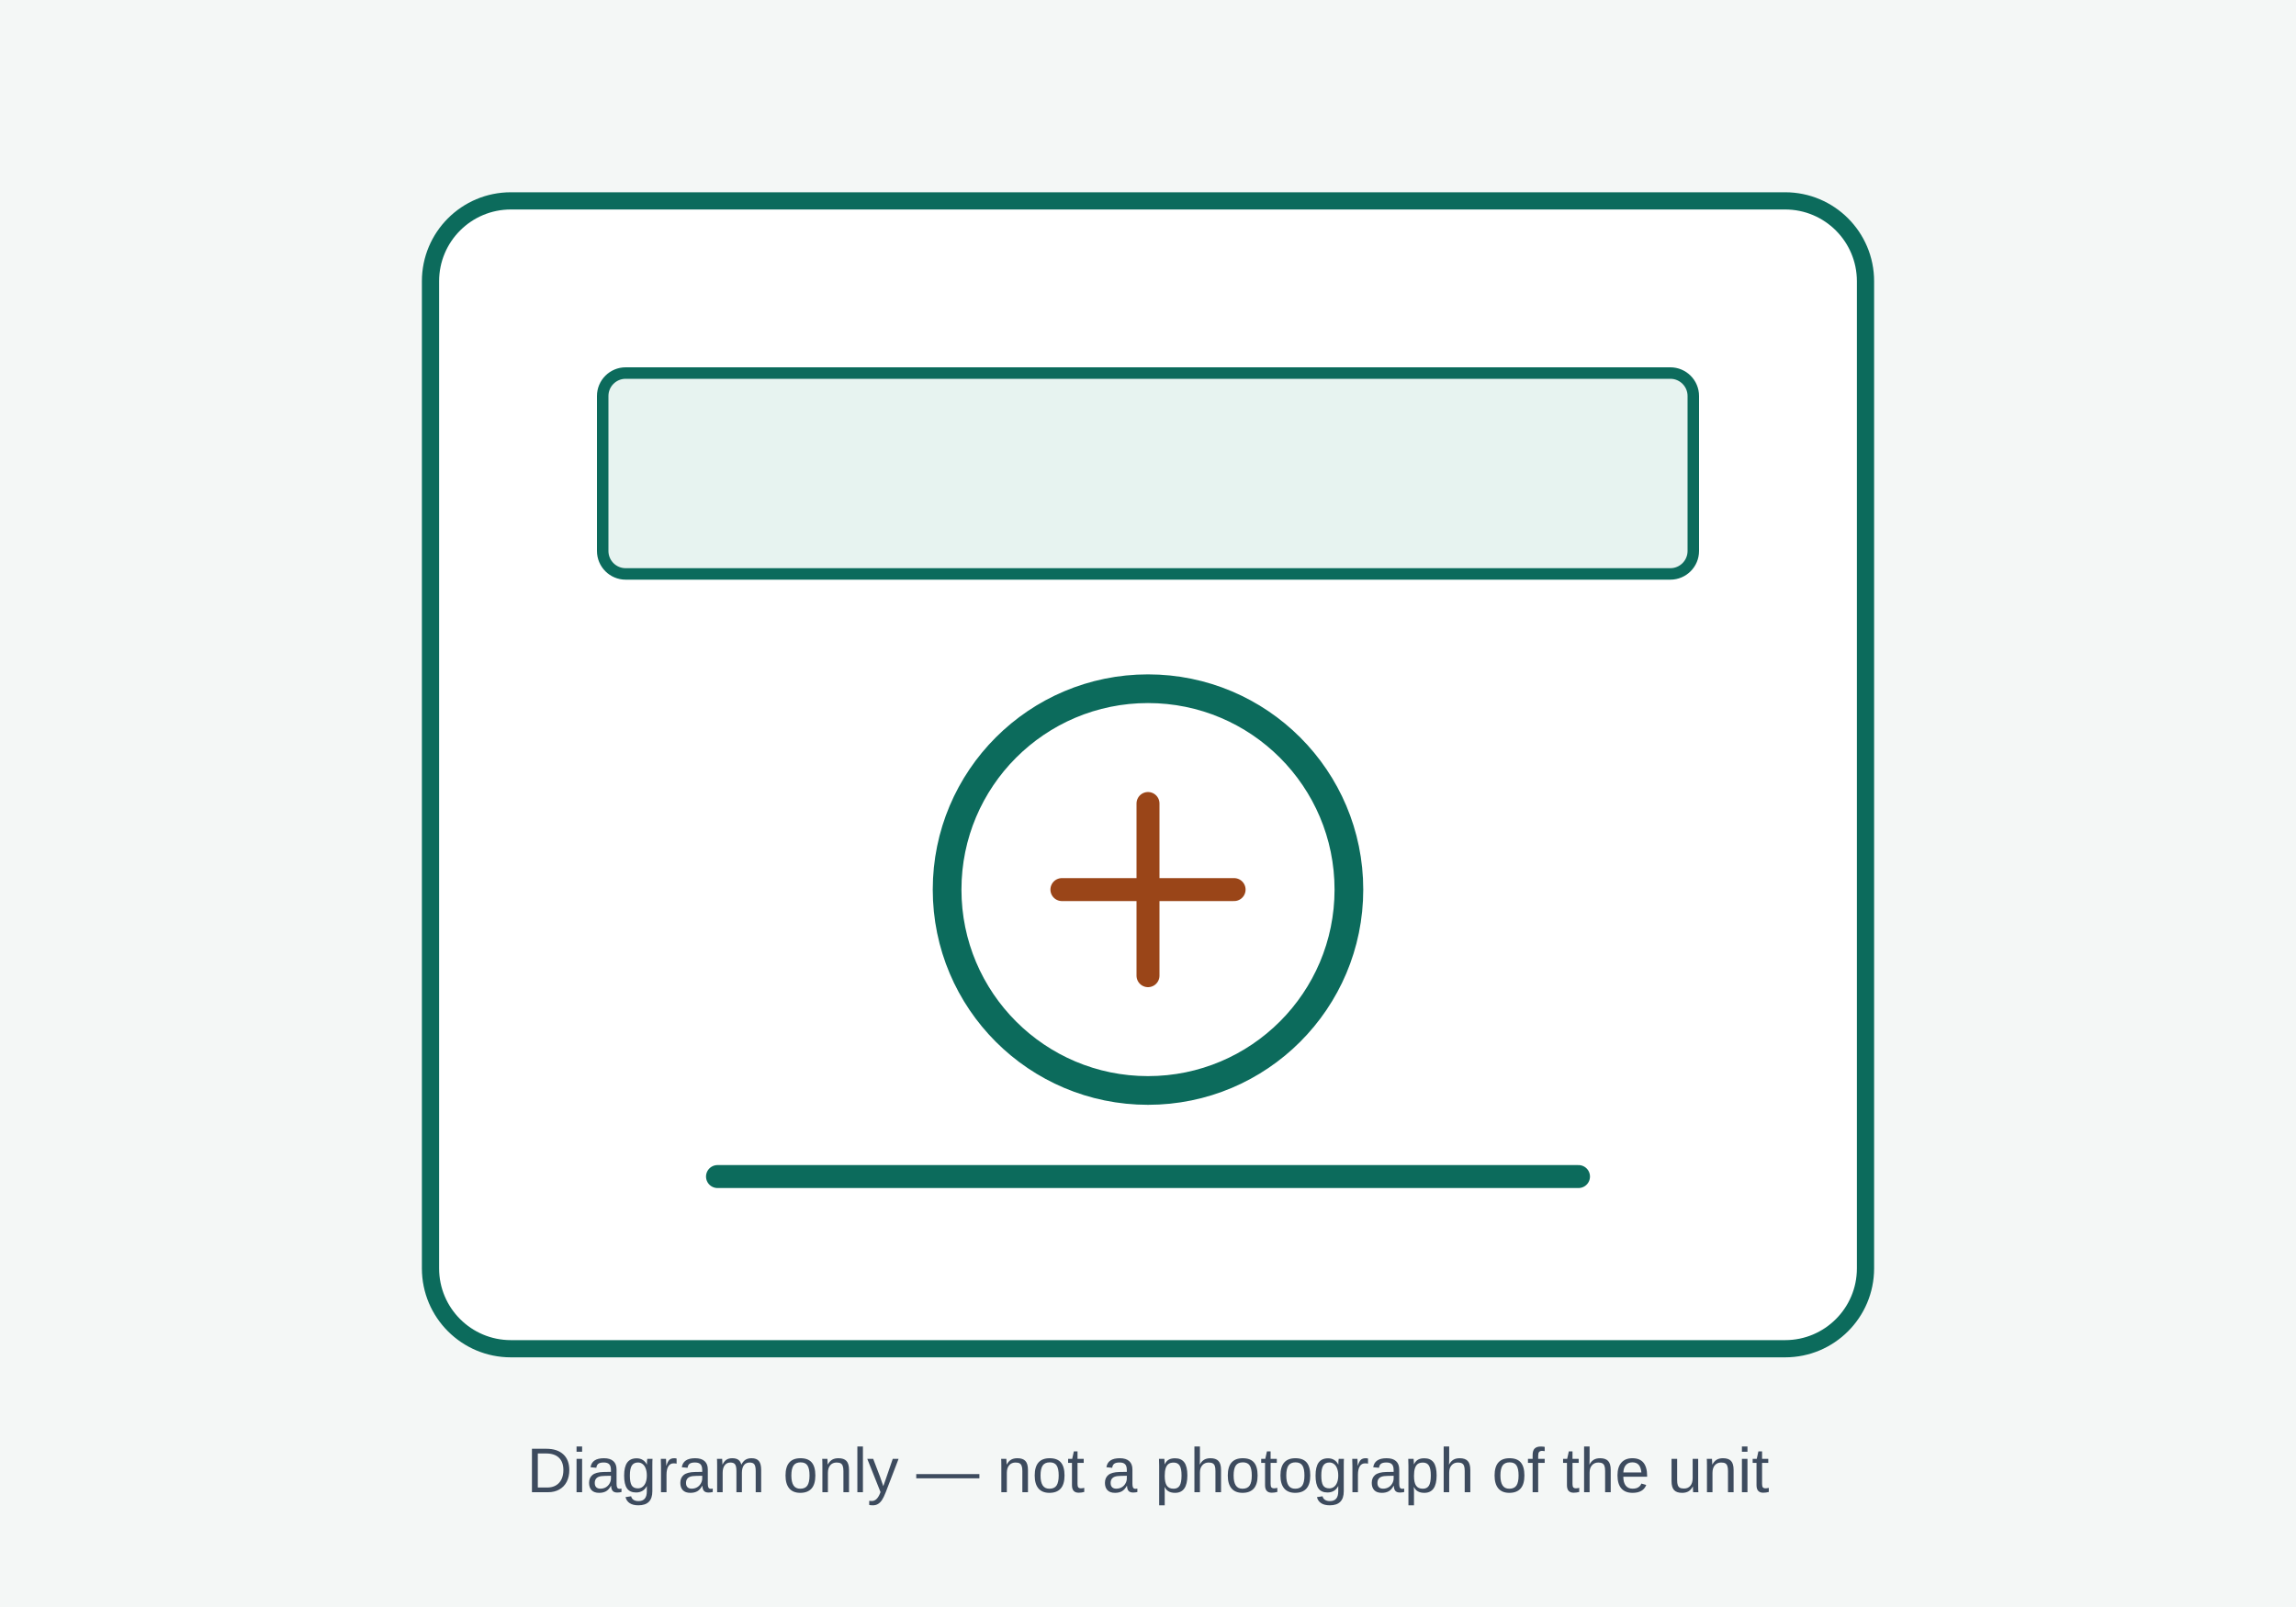
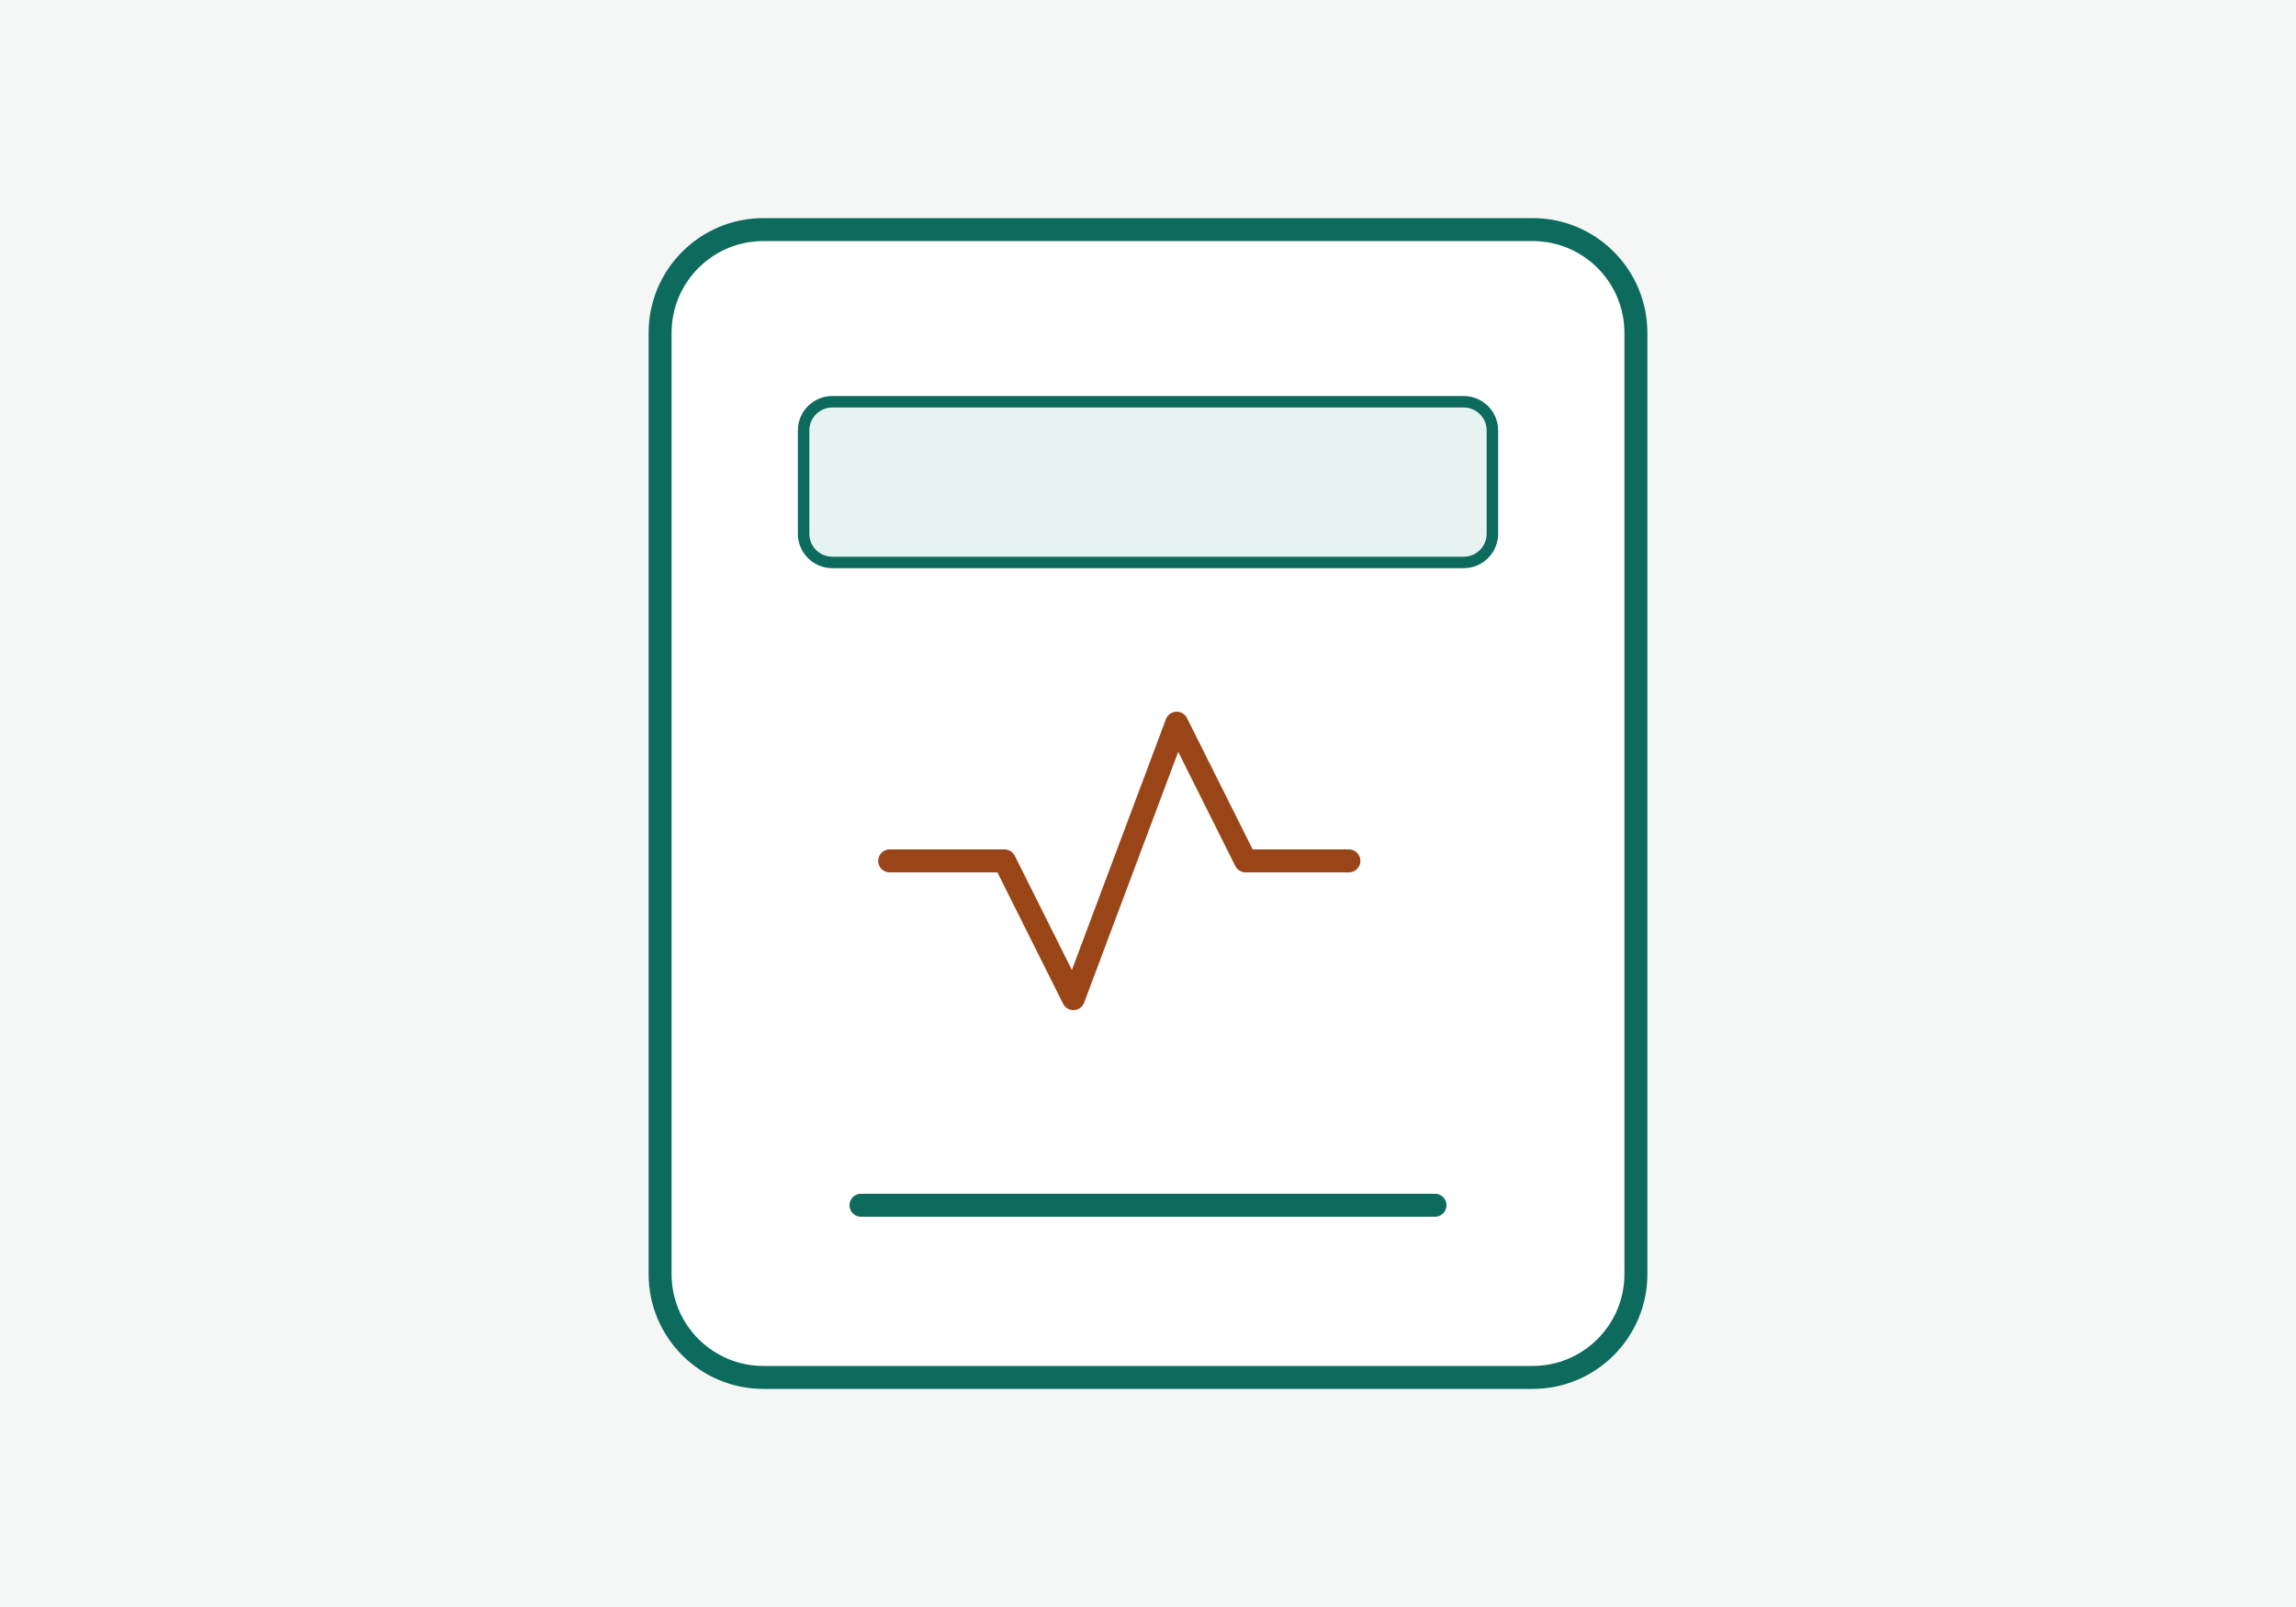
<svg xmlns="http://www.w3.org/2000/svg" viewBox="0 0 800 560" role="img">
  <rect width="800" height="560" fill="#f4f7f6" />
-   <rect x="150" y="70" width="500" height="400" rx="28" fill="#fff" stroke="#0c6b5c" stroke-width="6" />
-   <rect x="210" y="130" width="380" height="70" rx="8" fill="#e7f3f0" stroke="#0c6b5c" stroke-width="4" />
-   <circle cx="400" cy="310" r="70" fill="none" stroke="#0c6b5c" stroke-width="10" />
-   <path d="M370 310 h60 M400 280 v60" stroke="#9a4518" stroke-width="8" stroke-linecap="round" />
-   <path d="M250 410 h300" stroke="#0c6b5c" stroke-width="8" stroke-linecap="round" />
-   <text x="400" y="520" text-anchor="middle" font-family="Outfit, Arial, sans-serif" font-size="22" fill="#3d4b5e">Diagram only — not a photograph of the unit</text>
+   <rect x="230" y="80" width="340" height="400" rx="36" fill="#fff" stroke="#0c6b5c" stroke-width="8" />
+   <rect x="280" y="140" width="240" height="56" rx="10" fill="#e7f3f0" stroke="#0c6b5c" stroke-width="4" />
+   <path d="M310 300 h40 l24 48 36-96 24 48 h36" fill="none" stroke="#9a4518" stroke-width="8" stroke-linejoin="round" stroke-linecap="round" />
+   <path d="M300 420 h200" stroke="#0c6b5c" stroke-width="8" stroke-linecap="round" />
</svg>
